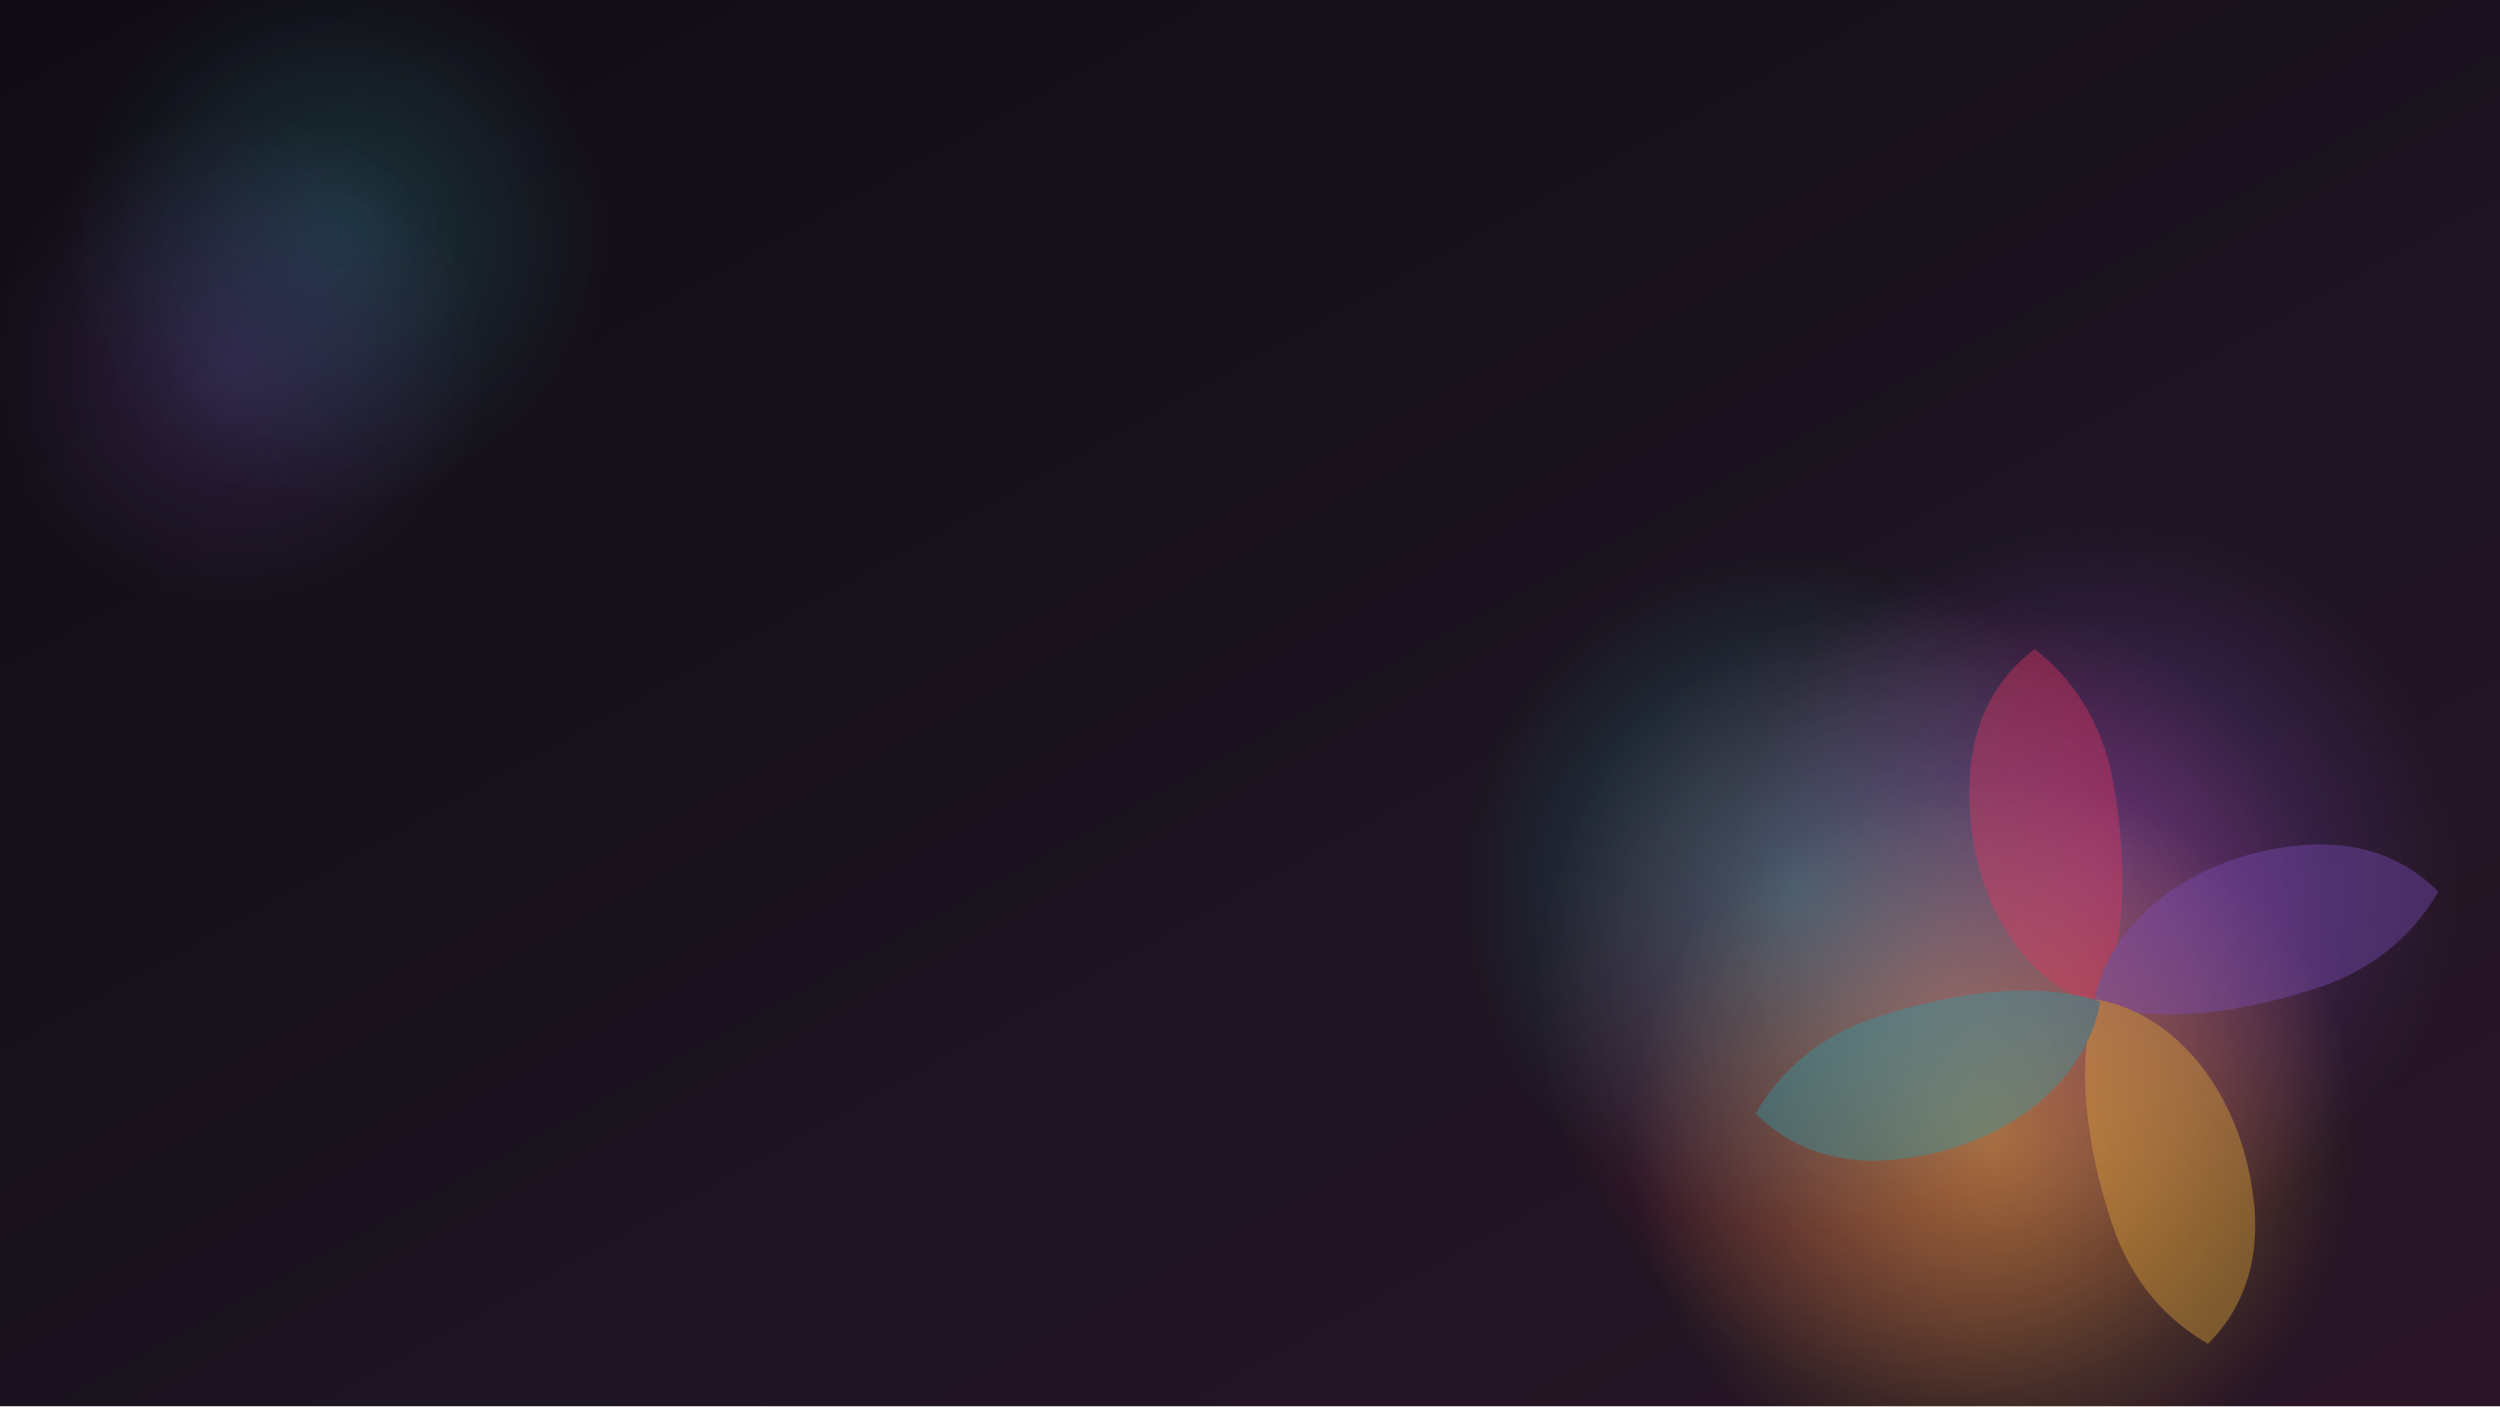
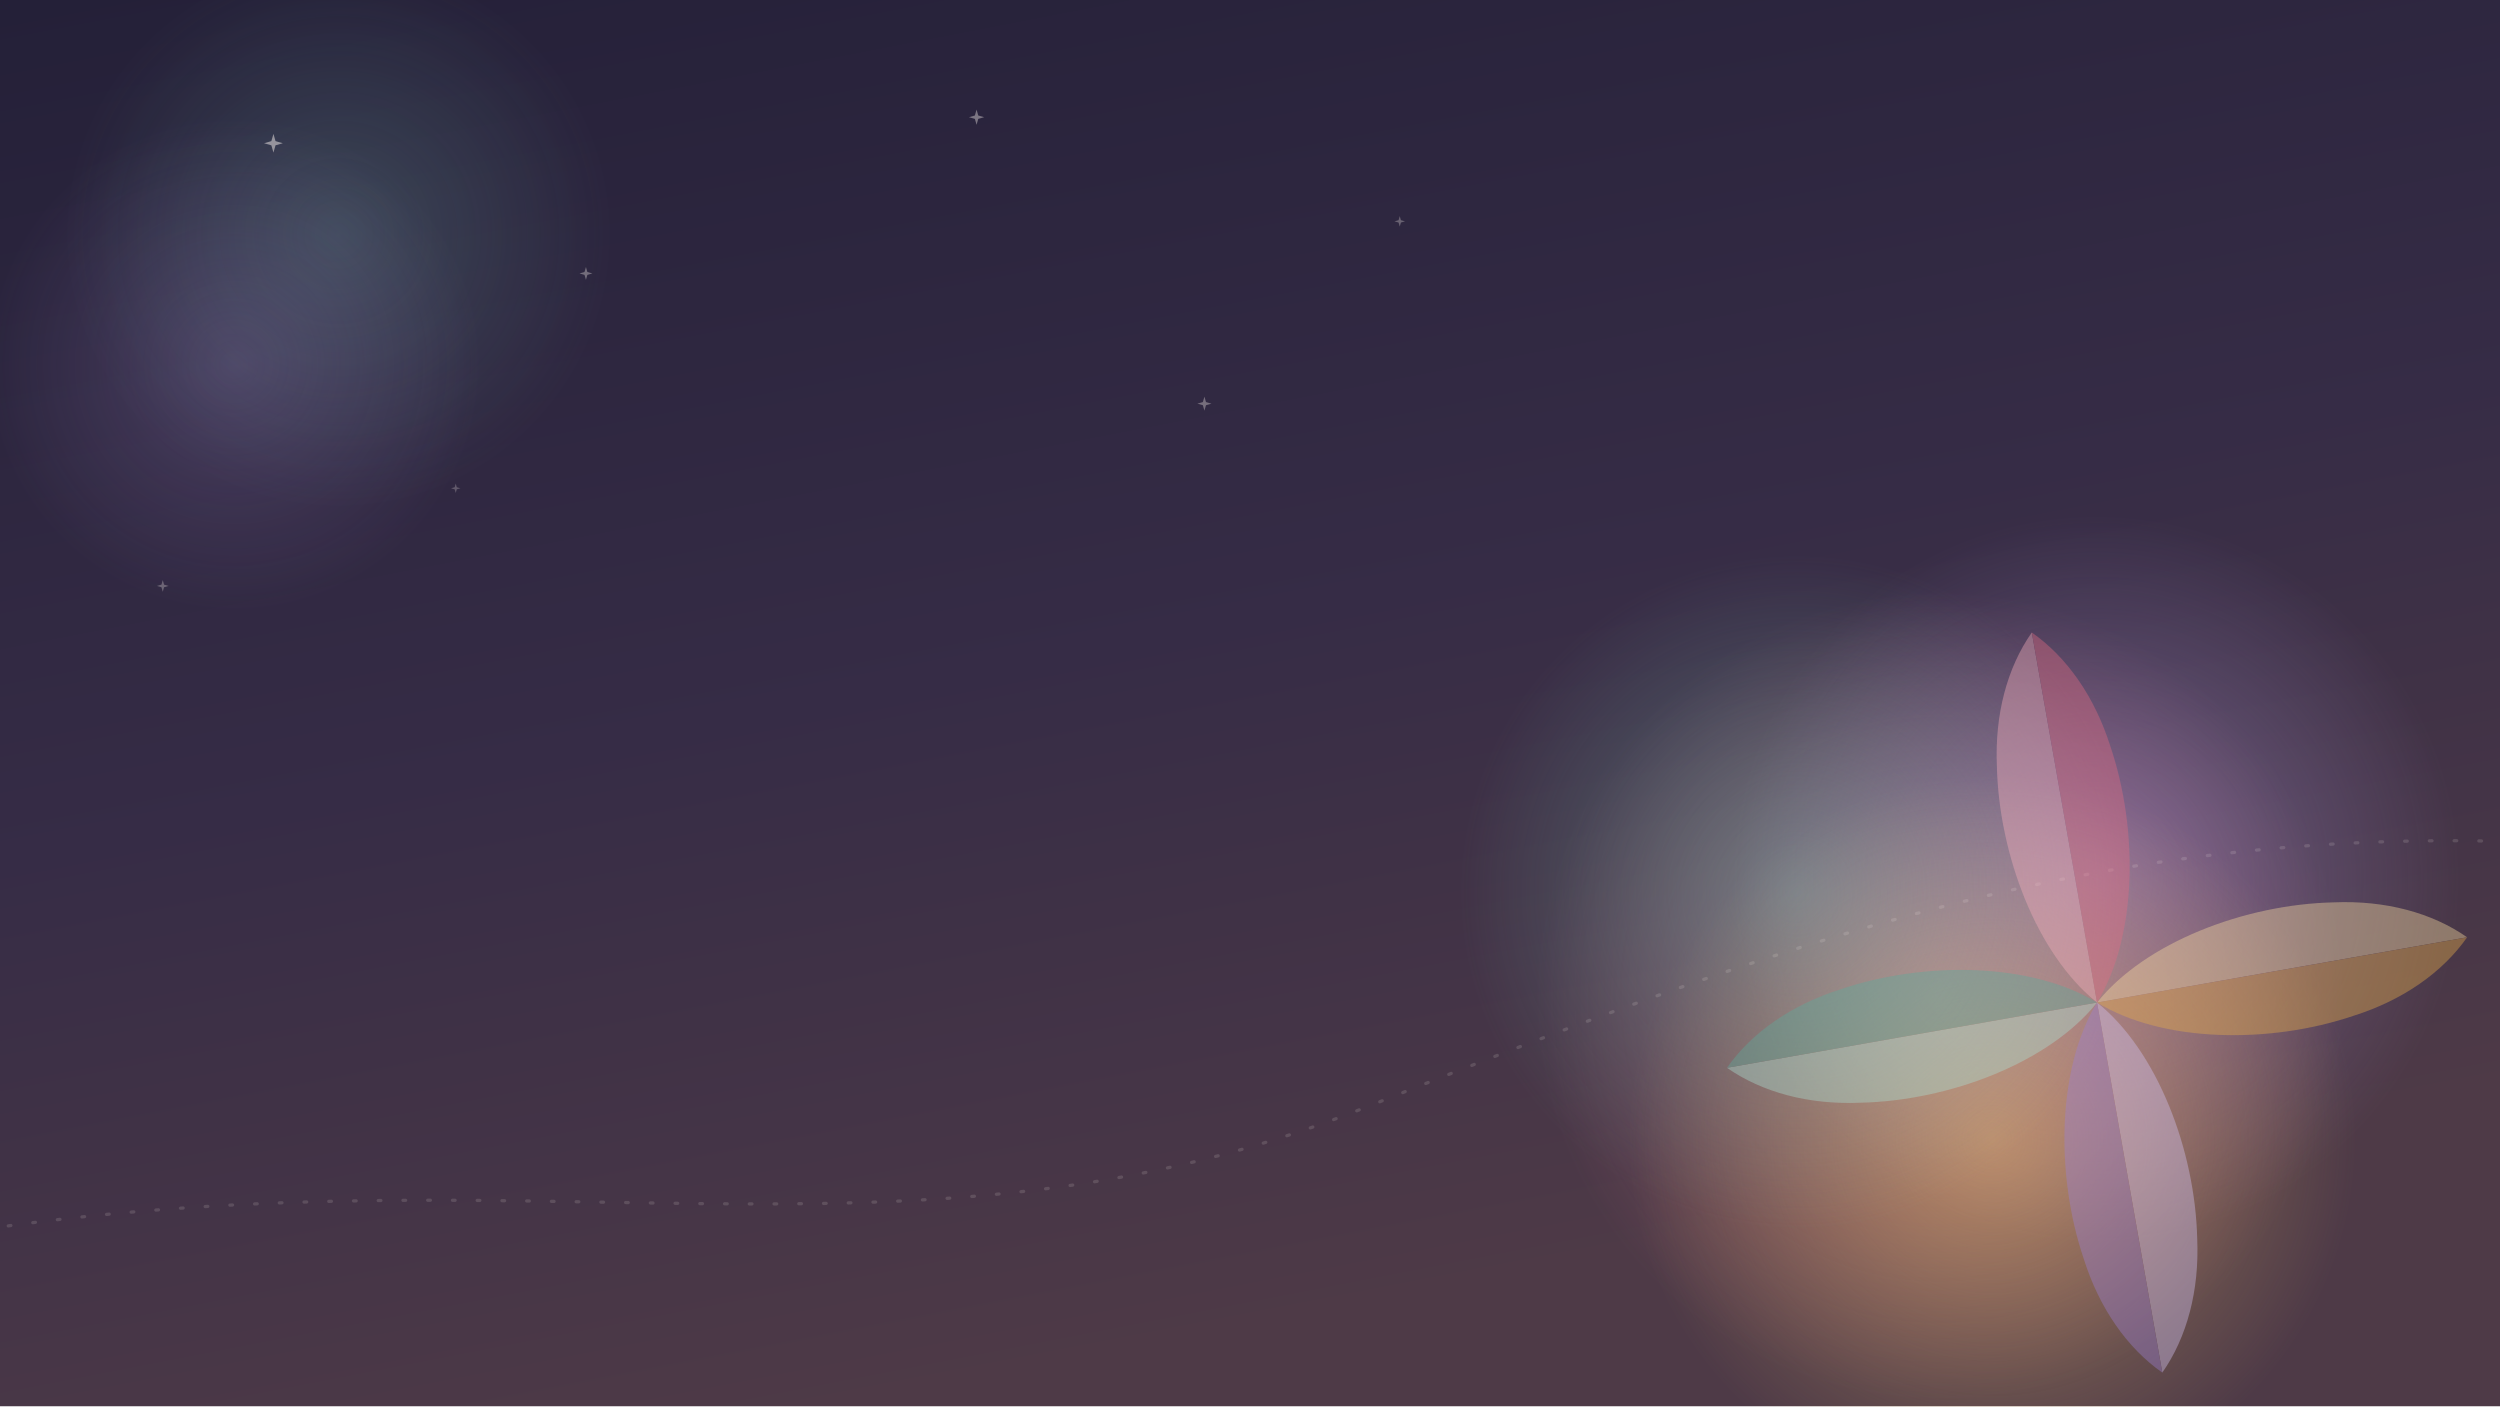
<svg xmlns="http://www.w3.org/2000/svg" viewBox="0 0 3840 2160" width="3840" height="2160">
  <defs>
-     <linearGradient id="bg" x1="0%" y1="0%" x2="100%" y2="100%">
-       <stop offset="0%" stop-color="#100C13" />
-       <stop offset="55%" stop-color="#1B1420" />
-       <stop offset="100%" stop-color="#2A1526" />
+     <linearGradient id="bg" x1="0%" y1="0%" x2="35%" y2="100%">
+       <stop offset="0%" stop-color="#242038" />
+       <stop offset="55%" stop-color="#362C46" />
+       <stop offset="100%" stop-color="#4E3A47" />
    </linearGradient>
    <radialGradient id="auraRose" cx="50%" cy="50%" r="50%">
-       <stop offset="0%" stop-color="#E0355F" stop-opacity="0.55" />
-       <stop offset="100%" stop-color="#E0355F" stop-opacity="0" />
+       <stop offset="0%" stop-color="#F0879B" stop-opacity="0.5" />
+       <stop offset="100%" stop-color="#F0879B" stop-opacity="0" />
    </radialGradient>
-     <radialGradient id="auraViolet" cx="50%" cy="50%" r="50%">
-       <stop offset="0%" stop-color="#7C4DBB" stop-opacity="0.5" />
-       <stop offset="100%" stop-color="#7C4DBB" stop-opacity="0" />
+     <radialGradient id="auraLavender" cx="50%" cy="50%" r="50%">
+       <stop offset="0%" stop-color="#B79FE3" stop-opacity="0.45" />
+       <stop offset="100%" stop-color="#B79FE3" stop-opacity="0" />
    </radialGradient>
    <radialGradient id="auraGold" cx="50%" cy="50%" r="50%">
-       <stop offset="0%" stop-color="#E0A83A" stop-opacity="0.55" />
-       <stop offset="100%" stop-color="#E0A83A" stop-opacity="0" />
+       <stop offset="0%" stop-color="#F3C56E" stop-opacity="0.5" />
+       <stop offset="100%" stop-color="#F3C56E" stop-opacity="0" />
    </radialGradient>
    <radialGradient id="auraTeal" cx="50%" cy="50%" r="50%">
-       <stop offset="0%" stop-color="#2E9CA6" stop-opacity="0.45" />
-       <stop offset="100%" stop-color="#2E9CA6" stop-opacity="0" />
+       <stop offset="0%" stop-color="#7FC4B8" stop-opacity="0.4" />
+       <stop offset="100%" stop-color="#7FC4B8" stop-opacity="0" />
    </radialGradient>
-     <path id="petal" d="M 256,258       C 214,236 190,178 205,112       C 213,78 232,56 256,44       C 274,64 288,92 288,130       C 288,182 278,228 256,258 Z" />
+     <path id="petalLight" d="M 256,256       C 226,222 214,160 222,108       C 226,78 238,52 256,34       L 256,256 Z" />
+     <path id="petalDark" d="M 256,34       C 274,52 286,78 290,108       C 298,160 286,222 256,256       L 256,34 Z" />
+     <path id="star" d="M 0,-9 L 2,-2 9,0 2,2 0,9 -2,2 -9,0 -2,-2 Z" />
  </defs>
  <rect width="3840" height="2160" fill="url(#bg)" />
  <circle cx="2980" cy="1530" r="620" fill="url(#auraRose)" />
-   <circle cx="3220" cy="1350" r="560" fill="url(#auraViolet)" />
+   <circle cx="3220" cy="1350" r="560" fill="url(#auraLavender)" />
  <circle cx="3060" cy="1750" r="560" fill="url(#auraGold)" />
  <circle cx="2760" cy="1370" r="520" fill="url(#auraTeal)" />
-   <circle cx="520" cy="360" r="420" fill="url(#auraTeal)" opacity="0.6" />
-   <circle cx="360" cy="560" r="380" fill="url(#auraViolet)" opacity="0.5" />
+   <circle cx="520" cy="360" r="420" fill="url(#auraTeal)" opacity="0.55" />
+   <circle cx="360" cy="560" r="380" fill="url(#auraLavender)" opacity="0.45" />
+   <path d="M -100,1900 C 800,1750 1400,1980 2100,1700 S 3300,1250 4000,1300" fill="none" stroke="#F5EDE9" stroke-opacity="0.14" stroke-width="5" stroke-dasharray="4 34" stroke-linecap="round" />
+   <g fill="#F5EDE9">
+     <use href="#star" transform="translate(420,220) scale(1.6)" opacity="0.5" />
+     <use href="#star" transform="translate(900,420) scale(1.1)" opacity="0.35" />
+     <use href="#star" transform="translate(1500,180) scale(1.3)" opacity="0.4" />
+     <use href="#star" transform="translate(2150,340) scale(0.9)" opacity="0.3" />
+     <use href="#star" transform="translate(700,750) scale(0.8)" opacity="0.25" />
+     <use href="#star" transform="translate(1850,620) scale(1.2)" opacity="0.35" />
+     <use href="#star" transform="translate(250,900) scale(1.0)" opacity="0.3" />
+   </g>
  <g opacity="0.4" transform="translate(2450,1000) scale(2.6) rotate(-10)">
-     <use href="#petal" fill="#E0355F" transform="rotate(0 256 256)" />
-     <use href="#petal" fill="#7C4DBB" transform="rotate(82 256 256)" />
-     <use href="#petal" fill="#E0A83A" transform="rotate(172 256 256)" />
-     <use href="#petal" fill="#2E9CA6" transform="rotate(262 256 256)" />
+     <g transform="rotate(0 256 256)">
+       <use href="#petalLight" fill="#F6AEBB" />
+       <use href="#petalDark" fill="#E06B82" />
+     </g>
+     <g transform="rotate(90 256 256)">
+       <use href="#petalLight" fill="#F8DDA0" />
+       <use href="#petalDark" fill="#E5AC49" />
+     </g>
+     <g transform="rotate(180 256 256)">
+       <use href="#petalLight" fill="#D2C2F2" />
+       <use href="#petalDark" fill="#9B7FD1" />
+     </g>
+     <g transform="rotate(270 256 256)">
+       <use href="#petalLight" fill="#ABDED2" />
+       <use href="#petalDark" fill="#5CA99B" />
+     </g>
  </g>
</svg>
